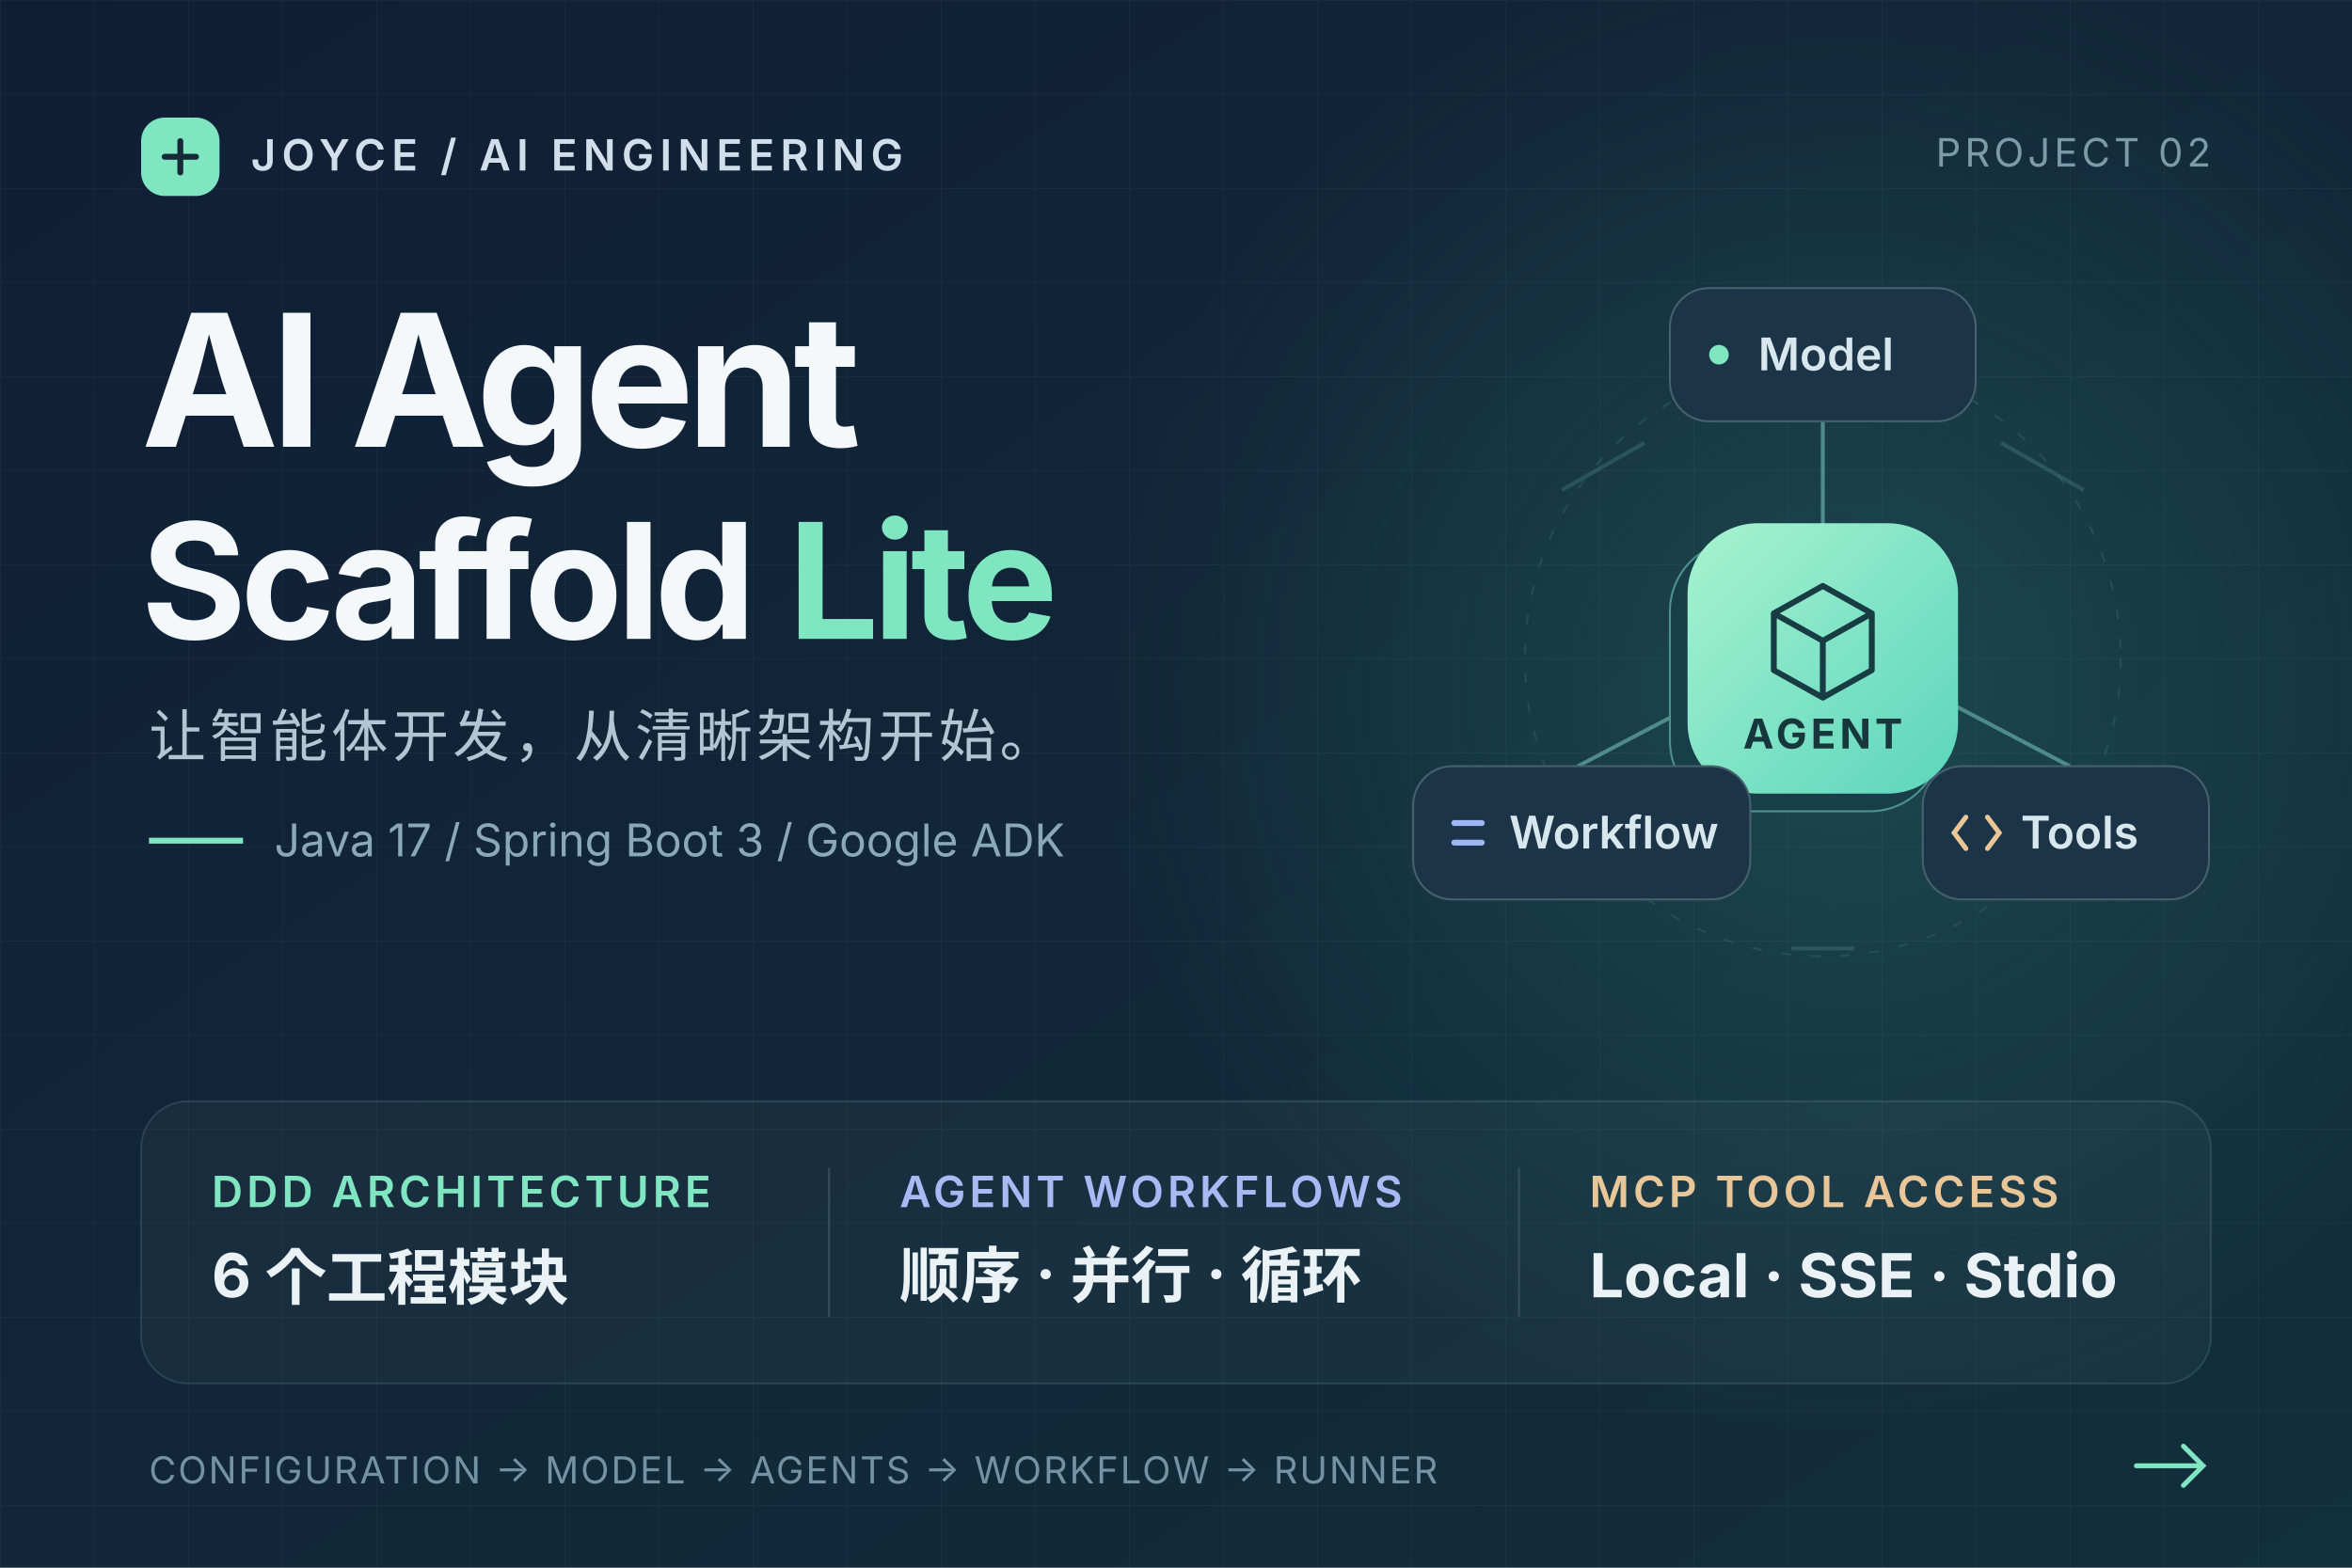
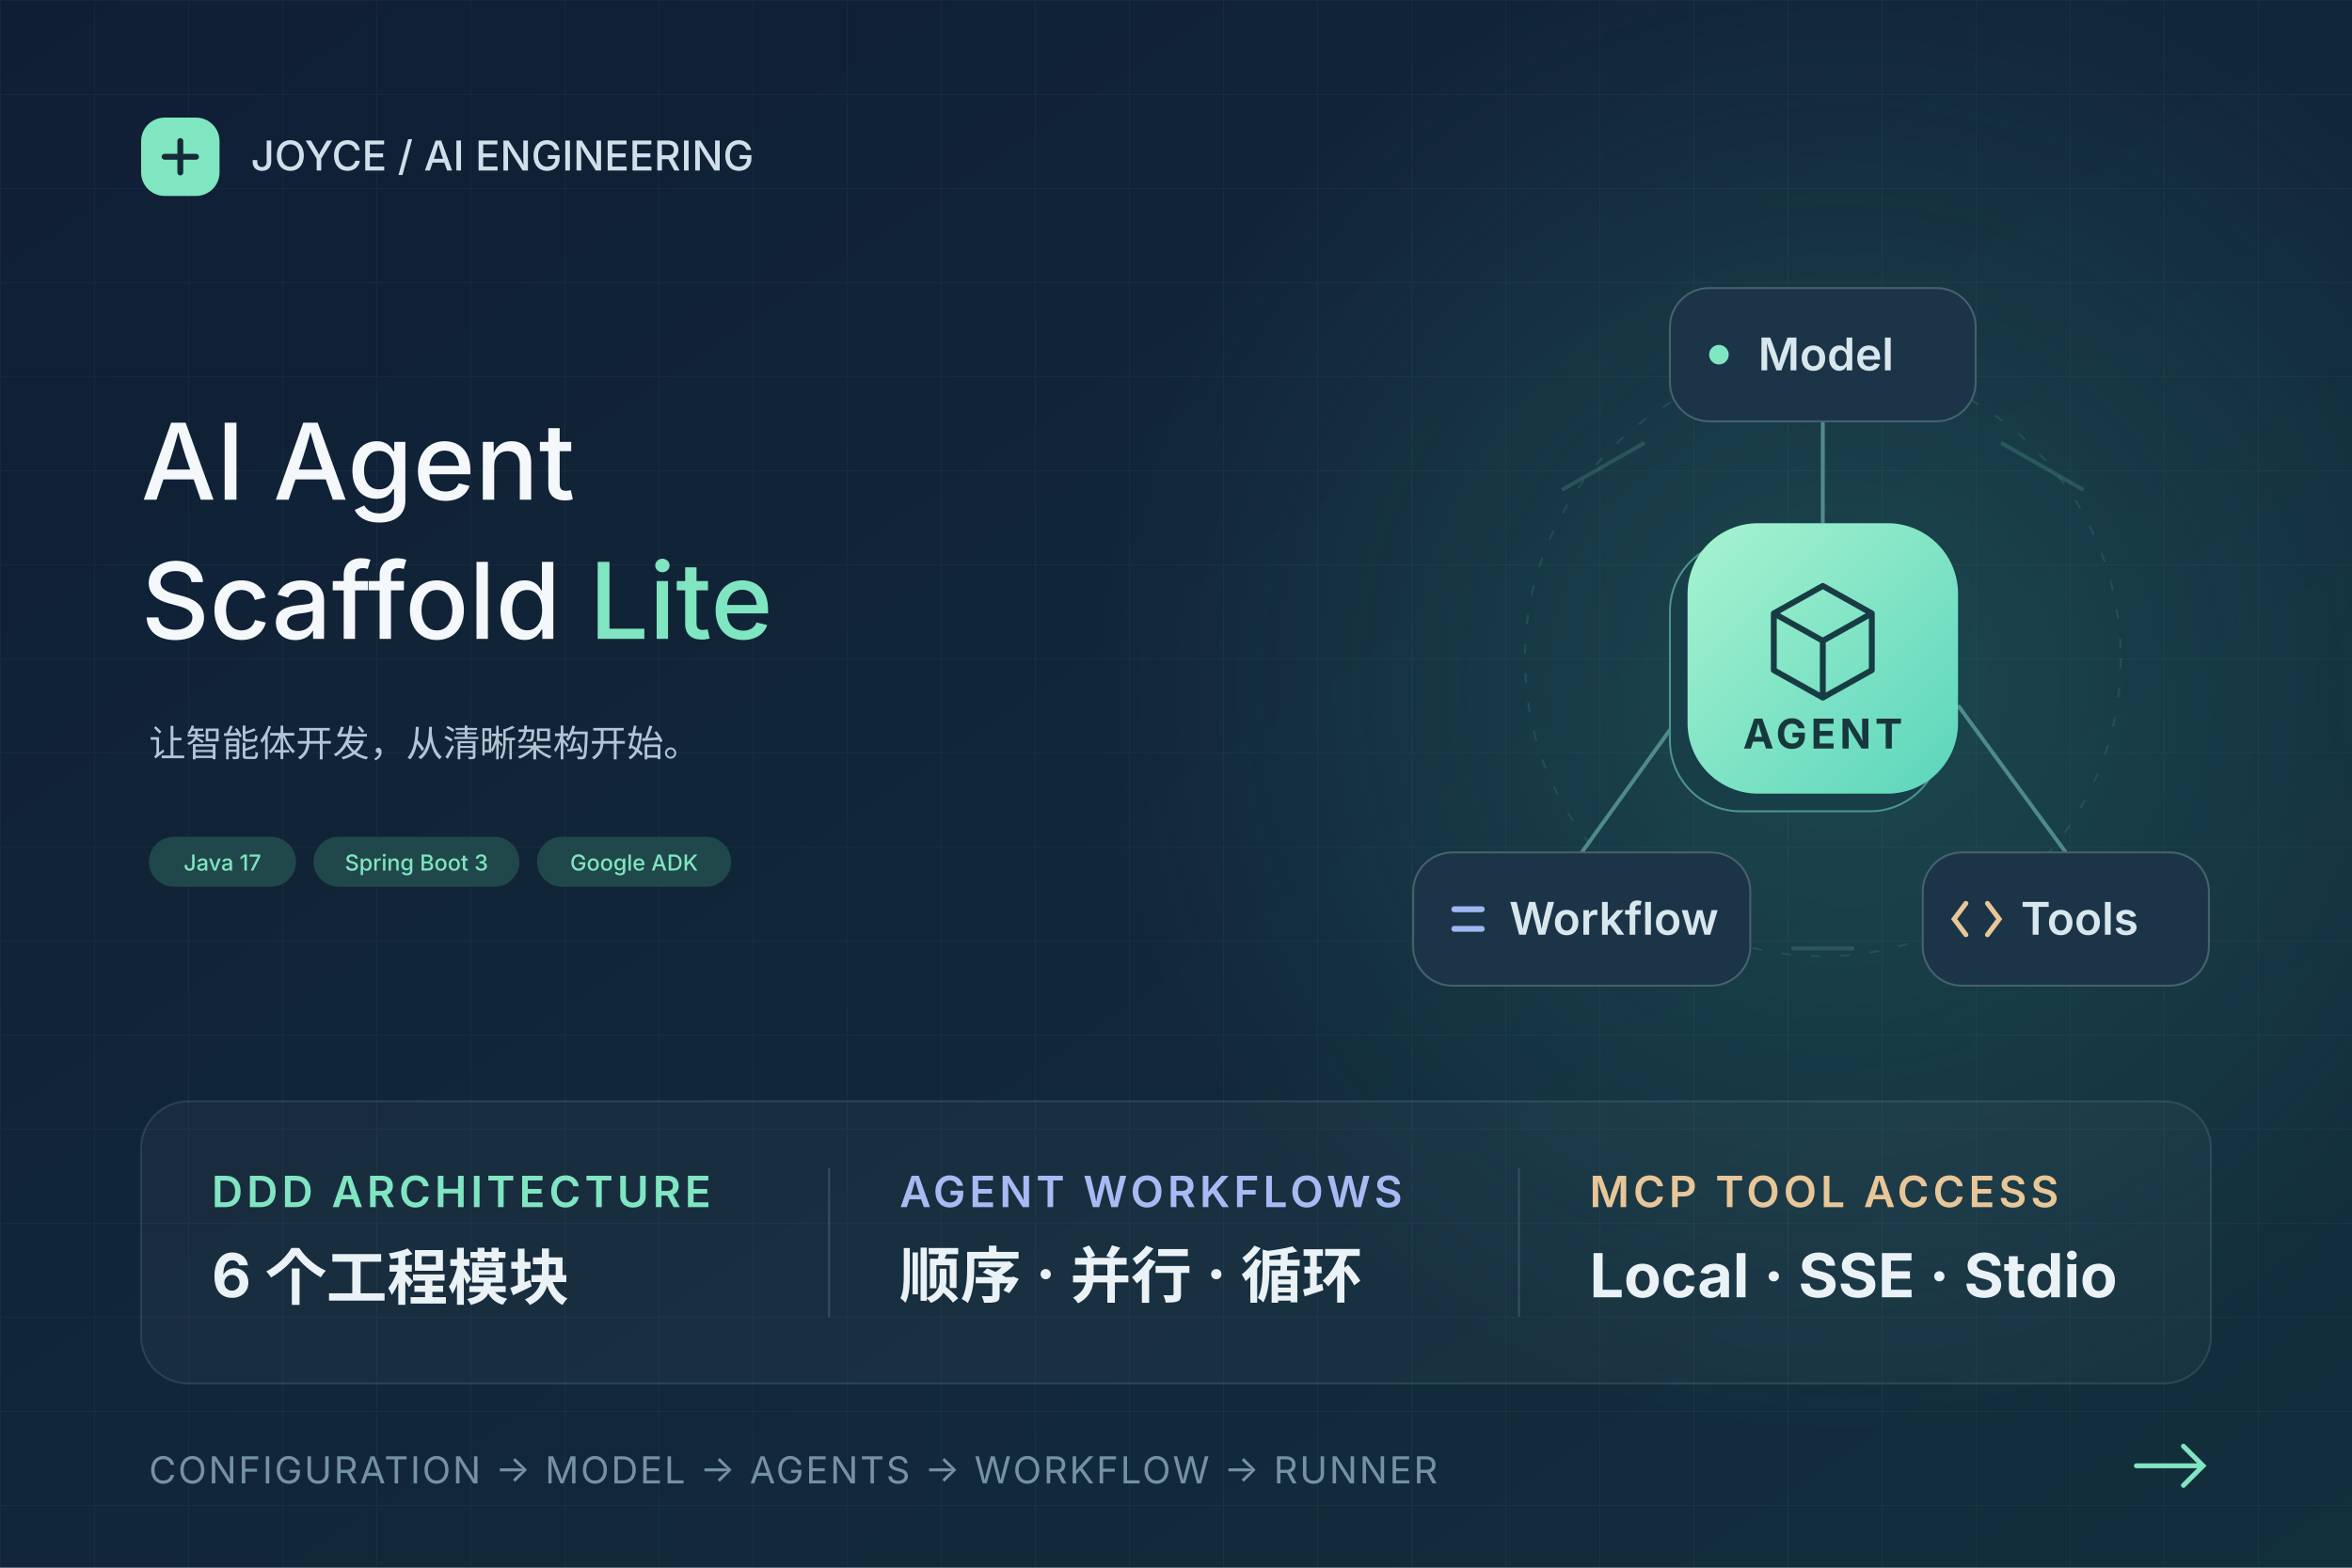
<svg xmlns="http://www.w3.org/2000/svg" width="1200" height="800" viewBox="0 0 1200 800" role="img" aria-labelledby="title desc">
  <defs>
    <linearGradient id="bg" x1="0" y1="0" x2="1" y2="1">
      <stop stop-color="#101e35" />
      <stop offset="1" stop-color="#122f3c" />
    </linearGradient>
    <radialGradient id="glow">
      <stop stop-color="#52d9b2" stop-opacity=".18" />
      <stop offset="1" stop-color="#52d9b2" stop-opacity="0" />
    </radialGradient>
    <linearGradient id="core" x1="0" y1="0" x2="1" y2="1">
      <stop stop-color="#a7f3d0" />
      <stop offset="1" stop-color="#5bd5bb" />
    </linearGradient>
    <pattern id="grid" width="48" height="48" patternUnits="userSpaceOnUse">
      <path d="M48 0H0V48" fill="none" stroke="#9cb7c6" stroke-opacity=".055" />
    </pattern>
  </defs>
  <rect width="1200" height="800" fill="url(#bg)" />
  <rect width="1200" height="800" fill="url(#grid)" />
  <circle cx="940" cy="350" r="380" fill="url(#glow)" />
-   <g font-family="Inter, -apple-system, BlinkMacSystemFont, 'Segoe UI', 'PingFang SC', 'Microsoft YaHei', sans-serif">
+   <g font-family="Geist, -apple-system, BlinkMacSystemFont, 'PingFang SC', 'Microsoft YaHei', sans-serif">
    <rect x="72" y="60" width="40" height="40" rx="12" fill="#80e5c1" />
    <path d="M84 80H100M92 72V88" stroke="#142a38" stroke-width="3" stroke-linecap="round" />
-     <text x="128" y="87" fill="#d1dfeb" font-size="22" font-weight="600" letter-spacing="3">JOYCE / AI ENGINEERING</text>
-     <text x="1128" y="85" text-anchor="end" fill="#7c9ba9" font-size="20" letter-spacing="2">PROJECT 02</text>
-     <text x="72" y="228" fill="#f4f8fb" font-size="94" font-weight="750" letter-spacing="-4">AI Agent</text>
-     <text x="72" y="326" fill="#f4f8fb" font-size="82" font-weight="750" letter-spacing="-3">Scaffold <tspan fill="#80e5c1">Lite</tspan>
+     <text x="128" y="87" fill="#d1dfeb" font-size="21" font-weight="500">JOYCE / AI ENGINEERING</text>
+     <text x="72" y="255" fill="#f4f8fb" font-size="54" font-weight="500">AI Agent</text>
+     <text x="72" y="326" fill="#f4f8fb" font-size="54" font-weight="500">Scaffold <tspan fill="#80e5c1">Lite</tspan>
    </text>
-     <text x="76" y="386" fill="#b1c6d4" font-size="29" letter-spacing="2">让智能体开发，从清晰架构开始。</text>
-     <path d="M76 429H124" stroke="#80e5c1" stroke-width="3" />
-     <text x="140" y="437" fill="#8ba8b9" font-size="23">Java 17 / Spring Boot 3 / Google ADK</text>
+     <text x="76" y="386" fill="#b1c6d4" font-size="18.75">让智能体开发，从清晰架构开始。</text>
+     <g fill="#80e5c1" font-size="11.25" font-weight="500" text-anchor="middle">
+       <rect x="76" y="427" width="75" height="25.5" rx="12.75" fill="#20484a" />
+       <text x="113.5" y="444.25">Java 17</text>
+       <rect x="160" y="427" width="105" height="25.5" rx="12.75" fill="#20484a" />
+       <text x="212.5" y="444.25">Spring Boot 3</text>
+       <rect x="274" y="427" width="99" height="25.5" rx="12.75" fill="#20484a" />
+       <text x="323.5" y="444.25">Google ADK</text>
+     </g>
    <g fill="none" stroke="#4e8b8a">
      <circle cx="930" cy="336" r="152" stroke-opacity=".24" stroke-dasharray="5 10" />
-       <path d="M930 203V272M805 391L881 351M1056 391L980 351" stroke-width="2" />
+       <path d="M930 215V267M807 435L861 360M1054 435L999 360" stroke-width="2" />
      <path d="M797 250L839 226M1021 226L1063 250M914 484H946" stroke-opacity=".35" stroke-width="2" />
    </g>
    <g transform="translate(861 267)">
      <rect x="-9" y="9" width="138" height="138" rx="36" fill="#183e49" stroke="#4d938d" />
      <rect width="138" height="138" rx="36" fill="url(#core)" />
      <path d="M44 46L69 32L94 46V75L69 89L44 75ZM44 46L69 60L94 46M69 60V89" fill="none" stroke="#173c43" stroke-width="3" stroke-linejoin="round" />
      <text x="69" y="115" text-anchor="middle" fill="#16383d" font-size="21" font-weight="750" letter-spacing="2">AGENT</text>
    </g>
    <g transform="translate(852 147)">
      <rect width="156" height="68" rx="20" fill="#1b3447" stroke="#46616e" />
      <circle cx="25" cy="34" r="5" fill="#80e5c1" />
      <text x="45" y="42" fill="#d7e7ed" font-size="23" font-weight="600">Model</text>
    </g>
-     <g transform="translate(721 391)">
+     <g transform="translate(721 435)">
      <rect width="172" height="68" rx="20" fill="#1b3447" stroke="#46616e" />
      <path d="M21 29H35M21 39H35" stroke="#9eb8f3" stroke-width="3" stroke-linecap="round" />
      <text x="49" y="42" fill="#d7e7ed" font-size="23" font-weight="600">Workflow</text>
    </g>
-     <g transform="translate(981 391)">
+     <g transform="translate(981 435)">
      <rect width="146" height="68" rx="20" fill="#1b3447" stroke="#46616e" />
      <path d="M22 26L16 34L22 42M33 26L39 34L33 42" fill="none" stroke="#e9c697" stroke-width="2.5" stroke-linecap="round" />
      <text x="50" y="42" fill="#d7e7ed" font-size="23" font-weight="600">Tools</text>
    </g>
    <rect x="72" y="562" width="1056" height="144" rx="24" fill="#ffffff" fill-opacity=".035" stroke="#7ca6b5" stroke-opacity=".2" />
    <path d="M423 596V672M775 596V672" stroke="#496171" stroke-opacity=".6" />
    <text x="108" y="616" fill="#80e5c1" font-size="22" font-weight="600" letter-spacing="2">DDD ARCHITECTURE</text>
    <text x="108" y="662" fill="#eaf2f6" font-size="31" font-weight="650">6 个工程模块</text>
    <text x="459" y="616" fill="#a7baf4" font-size="22" font-weight="600" letter-spacing="2">AGENT WORKFLOWS</text>
    <text x="459" y="662" fill="#eaf2f6" font-size="31" font-weight="650">顺序 · 并行 · 循环</text>
    <text x="811" y="616" fill="#e9c697" font-size="22" font-weight="600" letter-spacing="2">MCP TOOL ACCESS</text>
    <text x="811" y="662" fill="#eaf2f6" font-size="31" font-weight="650">Local · SSE · Stdio</text>
    <text x="76" y="757" fill="#7592a3" font-size="19" letter-spacing="1">CONFIGURATION → MODEL → AGENTS → WORKFLOW → RUNNER</text>
    <path d="M1090 748H1124M1114 738L1124 748L1114 758" fill="none" stroke="#80e5c1" stroke-width="2.5" stroke-linecap="round" />
  </g>
</svg>
